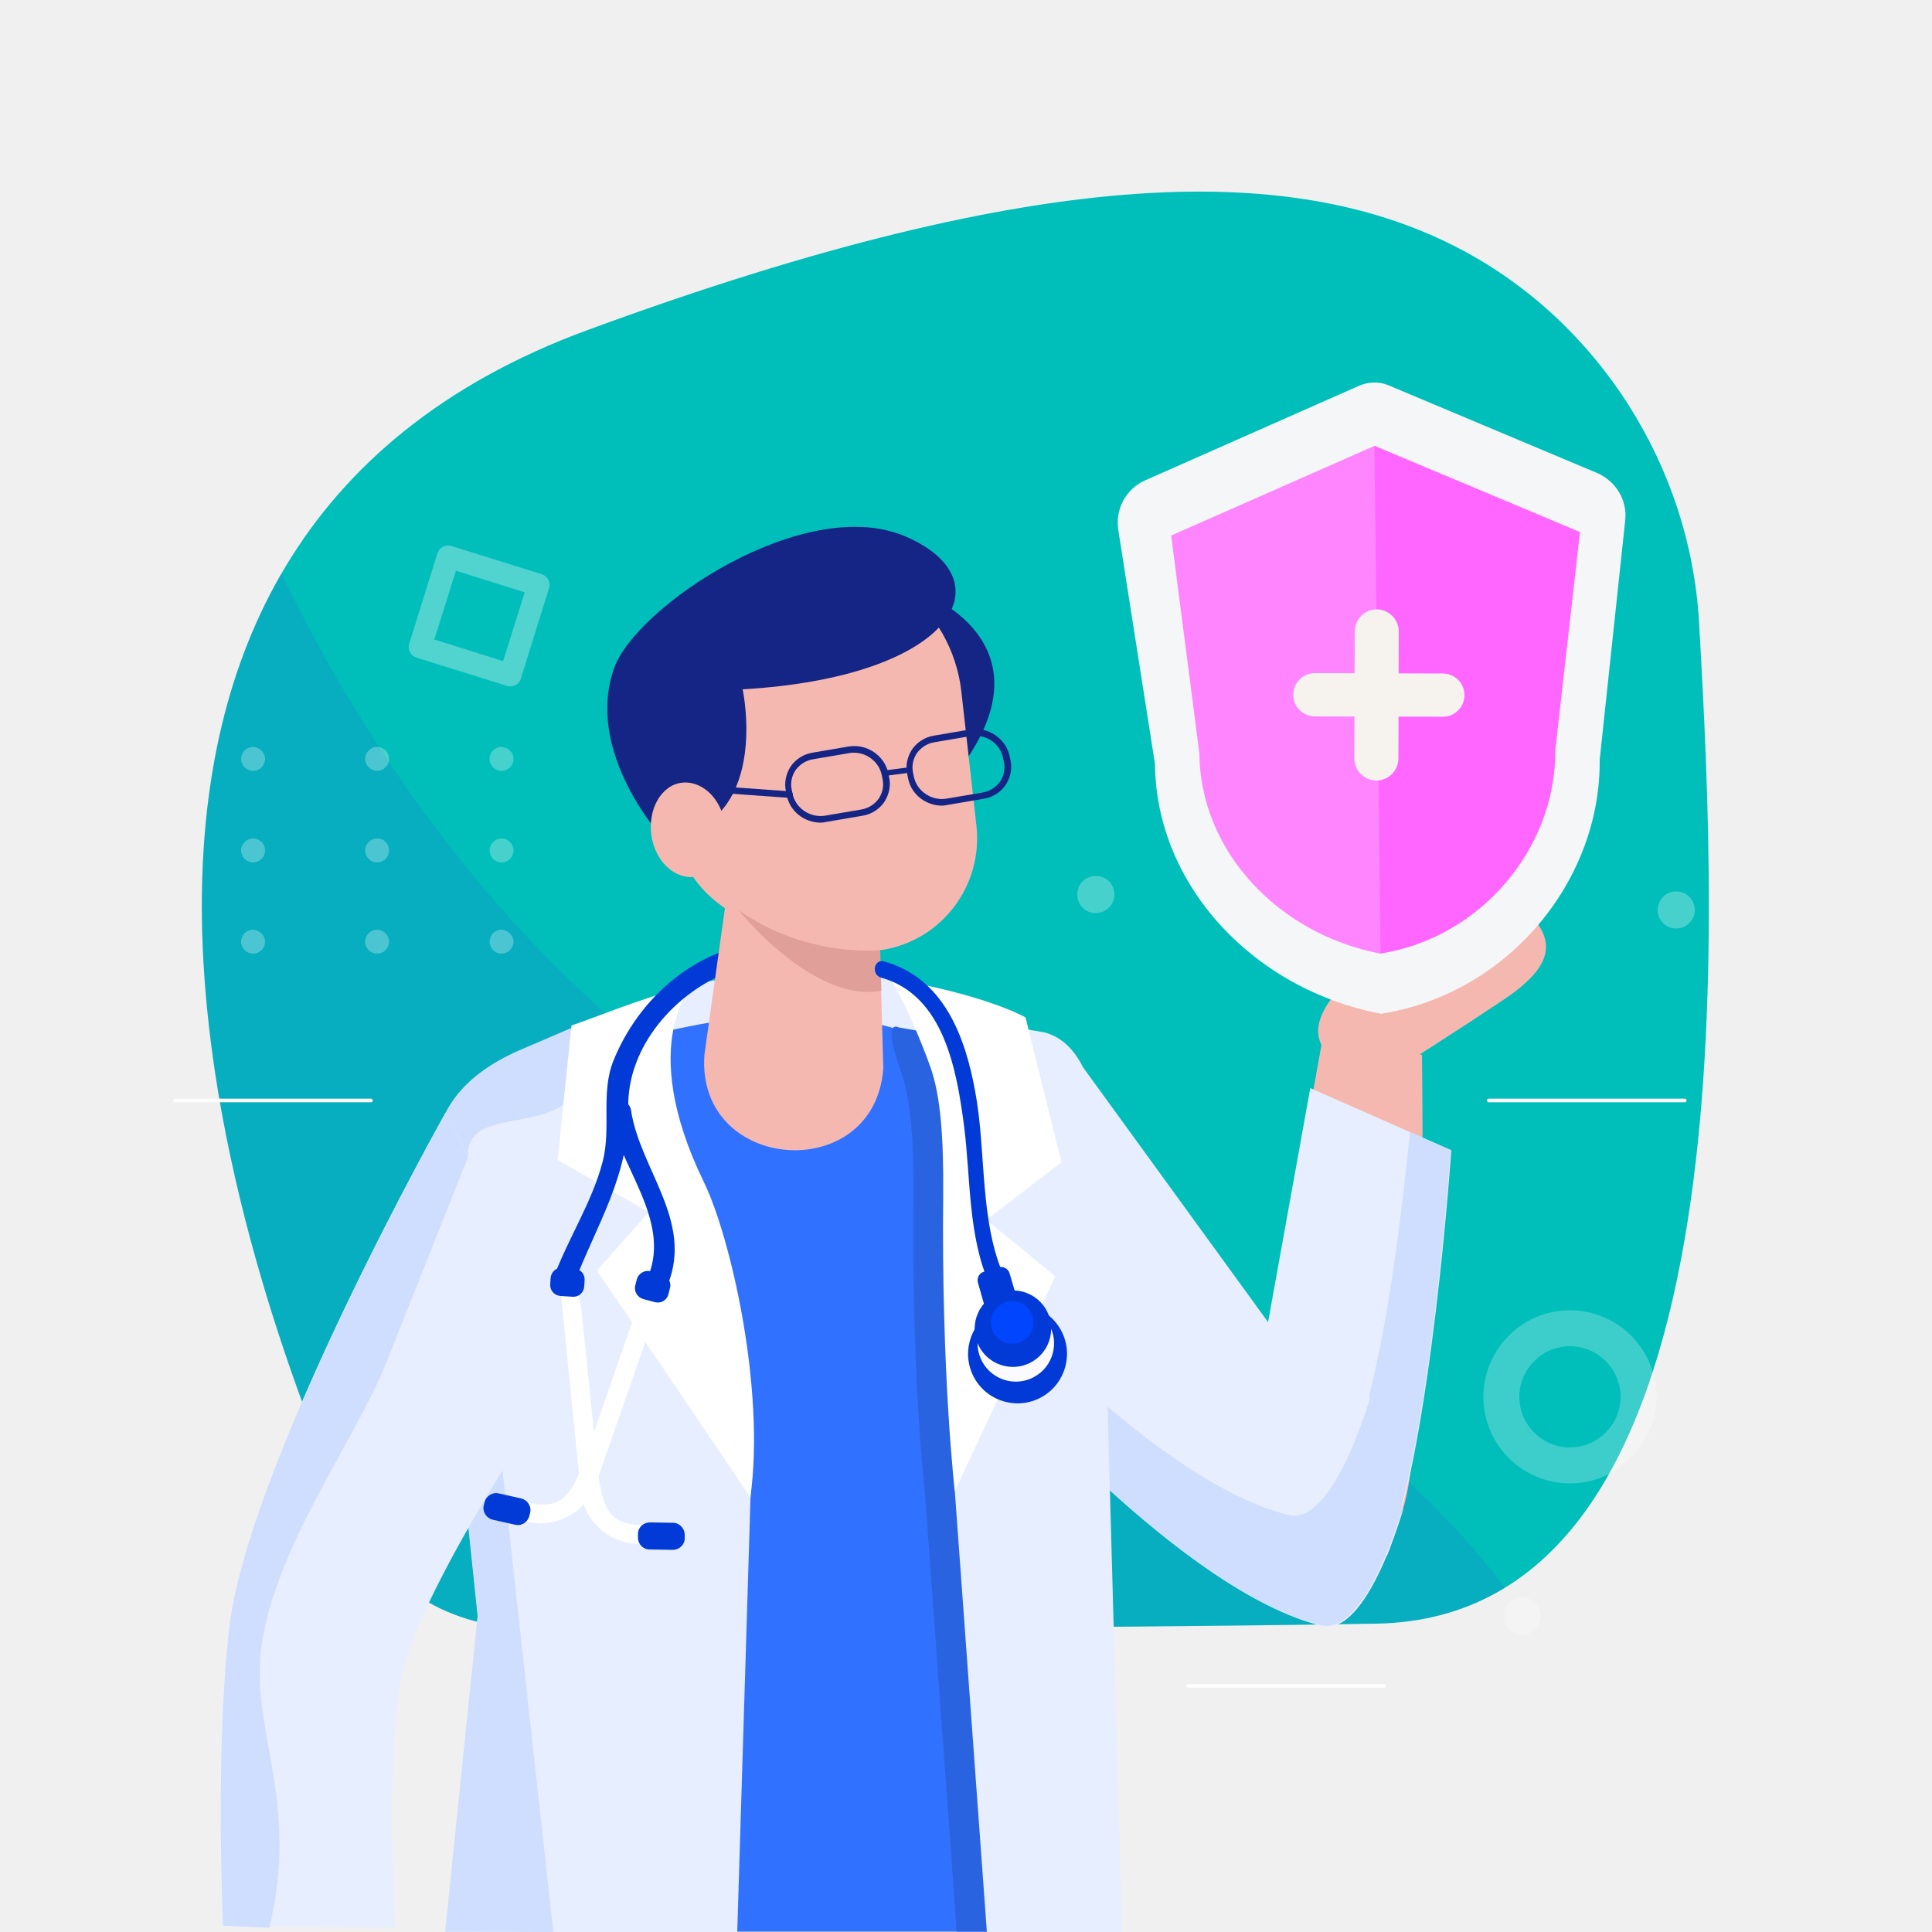
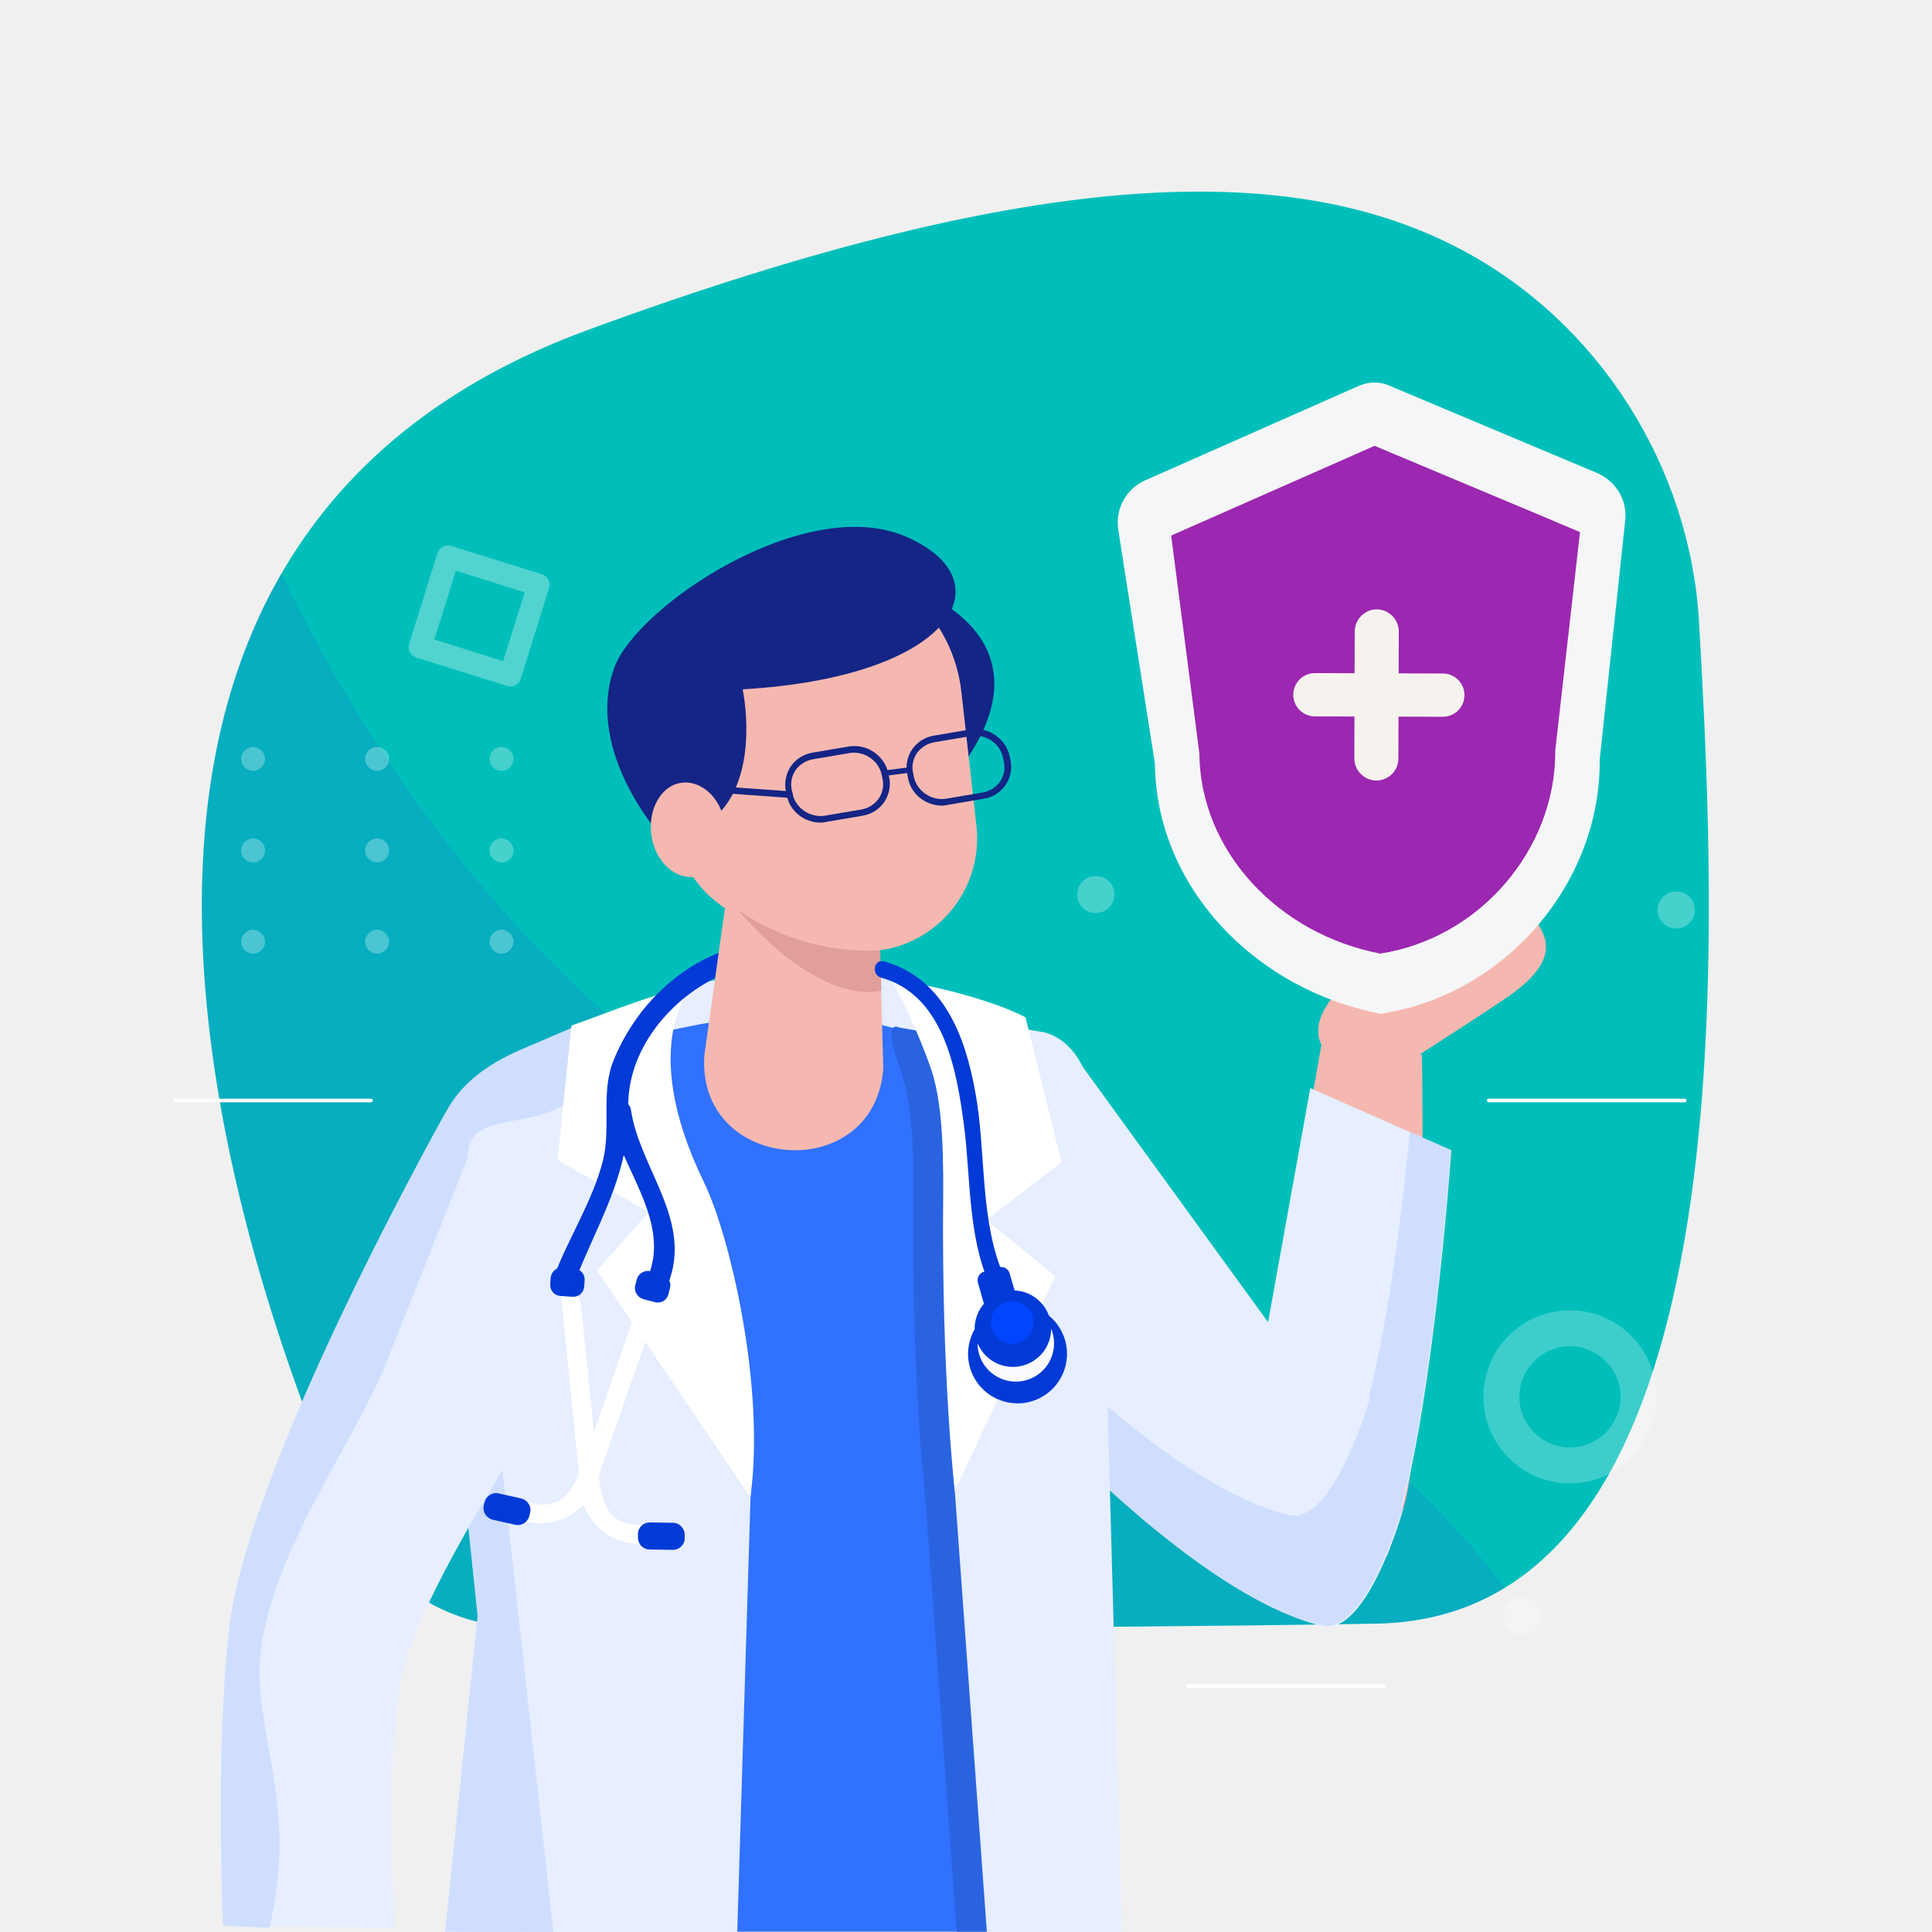
<svg xmlns="http://www.w3.org/2000/svg" version="1.1" id="Layer_1" x="0px" y="0px" viewBox="0 0 500 500" style="enable-background:new 0 0 500 500;" xml:space="preserve">
  <style type="text/css">
- 	.st0{fill:#00BFBA;}
- 	.st1{opacity:0.14;fill:#2B41E3;}
- 	.st2{opacity:0.28;}
- 	.st3{fill:#FFFFFF;}
- 	.st4{fill:#292685;}
- 	.st5{fill-rule:evenodd;clip-rule:evenodd;fill:#E6EEFF;}
- 	.st6{fill-rule:evenodd;clip-rule:evenodd;fill:#3071FF;}
- 	.st7{fill-rule:evenodd;clip-rule:evenodd;fill:#CFDEFF;}
- 	.st8{fill-rule:evenodd;clip-rule:evenodd;fill:#FFFFFF;}
- 	.st9{fill-rule:evenodd;clip-rule:evenodd;fill:#2A63E0;}
- 	.st10{fill-rule:evenodd;clip-rule:evenodd;fill:#F5B8B0;}
- 	.st11{fill:#F5F6F7;}
- 	.st12{fill:#FF85FF;}
- 	.st13{fill:#FF65FF;}
- 	.st14{fill:#F6F3EE;}
- 	.st15{fill:#013AD6;}
- 	.st16{fill-rule:evenodd;clip-rule:evenodd;fill:#142585;}
- 	.st17{fill-rule:evenodd;clip-rule:evenodd;fill:#E09F98;}
- 	.st18{fill:#142585;}
- 	.st19{fill:#FBFBFF;}
- 	.st20{fill:#0145FF;}
- 	.st21{opacity:0.32;}
- 	.st22{opacity:0.24;}
- 	.st23{fill:none;stroke:#FFFFFF;stroke-width:0.946;stroke-linecap:round;stroke-linejoin:round;stroke-miterlimit:10;}
- 	.st24{opacity:0.28;fill:#FFFFFF;}
- 	.st25{opacity:0.29;fill:#2D69ED;}
- 	.st26{opacity:0.25;fill:#D6E3FF;}
- 	.st27{fill:#3075FF;}
- 	.st28{fill:#1D59DE;}
- 	.st29{fill:#A1BFFF;}
- 	.st30{fill:#F0F5FF;}
- 	.st31{fill:#3071FF;}
- 	.st32{fill:#C2D5FF;}
- 	.st33{fill:#548CFF;}
- 	.st34{fill:#2C67DE;}
- 	.st35{fill:#82AAFF;}
- 	.st36{fill:#275ACF;}
- 	.st37{fill:#D9E5FF;}
- 	.st38{fill:#BA4ABA;}
- 	.st39{fill:#BDD1FF;}
- 	.st40{fill:none;stroke:#292685;stroke-linecap:round;stroke-linejoin:round;stroke-miterlimit:10;}
- 	.st41{fill:#FFFFFF;stroke:#FFFFFF;stroke-width:1.485;stroke-miterlimit:10;}
- 	.st42{fill:#ADC7FF;}
- 	.st43{fill:none;stroke:#FFFFFF;stroke-width:0.616;stroke-linecap:round;stroke-linejoin:round;stroke-miterlimit:10;}
- 	.st44{fill:none;stroke:#FFFFFF;stroke-width:0.569;stroke-linecap:round;stroke-linejoin:round;stroke-miterlimit:10;}
- 	.st45{opacity:0.33;fill:#2555C4;}
- 	.st46{fill:url(#SVGID_1_);}
- 	.st47{fill:#D6E3FF;}
- 	.st48{fill:none;stroke:#BFD3FF;stroke-width:1.083;stroke-miterlimit:10;}
- 	.st49{fill:#E6EDFF;}
- 	.st50{fill-rule:evenodd;clip-rule:evenodd;fill:#82AAFF;}
- 	.st51{fill:#F0F0F0;}
- </style>
+ 		.st0 {
+ 			fill: #00BFBA;
+ 		}
+ 
+ 		.st1 {
+ 			opacity: 0.14;
+ 			fill: #2B41E3;
+ 		}
+ 
+ 		.st2 {
+ 			opacity: 0.28;
+ 		}
+ 
+ 		.st3 {
+ 			fill: #FFFFFF;
+ 		}
+ 
+ 		.st4 {
+ 			fill: #292685;
+ 		}
+ 
+ 		.st5 {
+ 			fill-rule: evenodd;
+ 			clip-rule: evenodd;
+ 			fill: #E6EEFF;
+ 		}
+ 
+ 		.st6 {
+ 			fill-rule: evenodd;
+ 			clip-rule: evenodd;
+ 			fill: #3071FF;
+ 		}
+ 
+ 		.st7 {
+ 			fill-rule: evenodd;
+ 			clip-rule: evenodd;
+ 			fill: #CFDEFF;
+ 		}
+ 
+ 		.st8 {
+ 			fill-rule: evenodd;
+ 			clip-rule: evenodd;
+ 			fill: #FFFFFF;
+ 		}
+ 
+ 		.st9 {
+ 			fill-rule: evenodd;
+ 			clip-rule: evenodd;
+ 			fill: #2A63E0;
+ 		}
+ 
+ 		.st10 {
+ 			fill-rule: evenodd;
+ 			clip-rule: evenodd;
+ 			fill: #F5B8B0;
+ 		}
+ 
+ 		.st11 {
+ 			fill: #F5F6F7;
+ 		}
+ 
+ 		.st12 {
+ 			fill: #9C27B0;
+ 		}
+ 
+ 		.st13 {
+ 			fill: #9C27B0;
+ 		}
+ 
+ 		.st14 {
+ 			fill: #F6F3EE;
+ 		}
+ 
+ 		.st15 {
+ 			fill: #013AD6;
+ 		}
+ 
+ 		.st16 {
+ 			fill-rule: evenodd;
+ 			clip-rule: evenodd;
+ 			fill: #142585;
+ 		}
+ 
+ 		.st17 {
+ 			fill-rule: evenodd;
+ 			clip-rule: evenodd;
+ 			fill: #E09F98;
+ 		}
+ 
+ 		.st18 {
+ 			fill: #142585;
+ 		}
+ 
+ 		.st19 {
+ 			fill: #FBFBFF;
+ 		}
+ 
+ 		.st20 {
+ 			fill: #0145FF;
+ 		}
+ 
+ 		.st21 {
+ 			opacity: 0.32;
+ 		}
+ 
+ 		.st22 {
+ 			opacity: 0.24;
+ 		}
+ 
+ 		.st23 {
+ 			fill: none;
+ 			stroke: #FFFFFF;
+ 			stroke-width: 0.946;
+ 			stroke-linecap: round;
+ 			stroke-linejoin: round;
+ 			stroke-miterlimit: 10;
+ 		}
+ 
+ 		.st24 {
+ 			opacity: 0.28;
+ 			fill: #FFFFFF;
+ 		}
+ 
+ 		.st25 {
+ 			opacity: 0.29;
+ 			fill: #2D69ED;
+ 		}
+ 
+ 		.st26 {
+ 			opacity: 0.25;
+ 			fill: #D6E3FF;
+ 		}
+ 
+ 		.st27 {
+ 			fill: #3075FF;
+ 		}
+ 
+ 		.st28 {
+ 			fill: #1D59DE;
+ 		}
+ 
+ 		.st29 {
+ 			fill: #A1BFFF;
+ 		}
+ 
+ 		.st30 {
+ 			fill: #F0F5FF;
+ 		}
+ 
+ 		.st31 {
+ 			fill: #3071FF;
+ 		}
+ 
+ 		.st32 {
+ 			fill: #C2D5FF;
+ 		}
+ 
+ 		.st33 {
+ 			fill: #548CFF;
+ 		}
+ 
+ 		.st34 {
+ 			fill: #2C67DE;
+ 		}
+ 
+ 		.st35 {
+ 			fill: #82AAFF;
+ 		}
+ 
+ 		.st36 {
+ 			fill: #275ACF;
+ 		}
+ 
+ 		.st37 {
+ 			fill: #D9E5FF;
+ 		}
+ 
+ 		.st38 {
+ 			fill: #BA4ABA;
+ 		}
+ 
+ 		.st39 {
+ 			fill: #BDD1FF;
+ 		}
+ 
+ 		.st40 {
+ 			fill: none;
+ 			stroke: #292685;
+ 			stroke-linecap: round;
+ 			stroke-linejoin: round;
+ 			stroke-miterlimit: 10;
+ 		}
+ 
+ 		.st41 {
+ 			fill: #FFFFFF;
+ 			stroke: #FFFFFF;
+ 			stroke-width: 1.485;
+ 			stroke-miterlimit: 10;
+ 		}
+ 
+ 		.st42 {
+ 			fill: #ADC7FF;
+ 		}
+ 
+ 		.st43 {
+ 			fill: none;
+ 			stroke: #FFFFFF;
+ 			stroke-width: 0.616;
+ 			stroke-linecap: round;
+ 			stroke-linejoin: round;
+ 			stroke-miterlimit: 10;
+ 		}
+ 
+ 		.st44 {
+ 			fill: none;
+ 			stroke: #FFFFFF;
+ 			stroke-width: 0.569;
+ 			stroke-linecap: round;
+ 			stroke-linejoin: round;
+ 			stroke-miterlimit: 10;
+ 		}
+ 
+ 		.st45 {
+ 			opacity: 0.33;
+ 			fill: #2555C4;
+ 		}
+ 
+ 		.st46 {
+ 			fill: url(#SVGID_1_);
+ 		}
+ 
+ 		.st47 {
+ 			fill: #D6E3FF;
+ 		}
+ 
+ 		.st48 {
+ 			fill: none;
+ 			stroke: #BFD3FF;
+ 			stroke-width: 1.083;
+ 			stroke-miterlimit: 10;
+ 		}
+ 
+ 		.st49 {
+ 			fill: #E6EDFF;
+ 		}
+ 
+ 		.st50 {
+ 			fill-rule: evenodd;
+ 			clip-rule: evenodd;
+ 			fill: #82AAFF;
+ 		}
+ 
+ 		.st51 {
+ 			fill: #F0F0F0;
+ 		}
+ 	</style>
  <g>
    <path class="st0" d="M135.5,421.2c-20.2-0.1-38.3-12.1-46.3-30.7C58.4,318.8,0.5,141.1,152.1,85.4c119.7-44,183.9-43,225.9-20.9   c35.9,18.9,59.4,56.4,61.7,96.4c4.8,83.1,13,257.8-83.7,259.3C269.5,421.6,181.2,421.4,135.5,421.2z" />
    <path class="st1" d="M389.5,410.9c-20.2-26.6-63.2-68.4-147.6-97.9C147.5,280.1,95.2,195,72.8,148.4   c-44.4,76.8-6.5,188.7,16.4,242.1c7.9,18.5,26.1,30.6,46.3,30.7c45.7,0.2,134,0.4,220.5-1C368.9,420,380,416.7,389.5,410.9z" />
  </g>
  <g>
    <g class="st2">
      <path class="st3" d="M68.6,196.4c0,1.7-1.4,3.1-3.1,3.1c-1.7,0-3.1-1.4-3.1-3.1c0-1.7,1.4-3.1,3.1-3.1    C67.2,193.4,68.6,194.7,68.6,196.4z" />
      <path class="st3" d="M100.7,196.4c0,1.7-1.4,3.1-3.1,3.1c-1.7,0-3.1-1.4-3.1-3.1c0-1.7,1.4-3.1,3.1-3.1    C99.4,193.4,100.7,194.7,100.7,196.4z" />
      <path class="st3" d="M132.9,196.4c0,1.7-1.4,3.1-3.1,3.1c-1.7,0-3.1-1.4-3.1-3.1c0-1.7,1.4-3.1,3.1-3.1    C131.5,193.4,132.9,194.7,132.9,196.4z" />
      <path class="st3" d="M68.6,220.1c0,1.7-1.4,3.1-3.1,3.1c-1.7,0-3.1-1.4-3.1-3.1c0-1.7,1.4-3.1,3.1-3.1    C67.2,217,68.6,218.4,68.6,220.1z" />
      <path class="st3" d="M100.7,220.1c0,1.7-1.4,3.1-3.1,3.1c-1.7,0-3.1-1.4-3.1-3.1c0-1.7,1.4-3.1,3.1-3.1    C99.4,217,100.7,218.4,100.7,220.1z" />
      <path class="st3" d="M132.9,220.1c0,1.7-1.4,3.1-3.1,3.1c-1.7,0-3.1-1.4-3.1-3.1c0-1.7,1.4-3.1,3.1-3.1    C131.5,217,132.9,218.4,132.9,220.1z" />
      <path class="st3" d="M68.6,243.7c0,1.7-1.4,3.1-3.1,3.1c-1.7,0-3.1-1.4-3.1-3.1c0-1.7,1.4-3.1,3.1-3.1    C67.2,240.7,68.6,242.1,68.6,243.7z" />
      <path class="st3" d="M100.7,243.7c0,1.7-1.4,3.1-3.1,3.1c-1.7,0-3.1-1.4-3.1-3.1c0-1.7,1.4-3.1,3.1-3.1    C99.4,240.7,100.7,242.1,100.7,243.7z" />
      <path class="st3" d="M132.9,243.7c0,1.7-1.4,3.1-3.1,3.1c-1.7,0-3.1-1.4-3.1-3.1c0-1.7,1.4-3.1,3.1-3.1    C131.5,240.7,132.9,242.1,132.9,243.7z" />
    </g>
    <path class="st4" d="M237,309.5c0,2-1.7,3.5-3.8,3.5c-2.1,0-3.8-1.6-3.8-3.5c0-2,1.7-3.5,3.8-3.5C235.3,306,237,307.6,237,309.5z" />
    <path class="st5" d="M179.6,254.5c20.4-3,32-4.7,50.9-1.3c10.7,6.3,22.6,23.1,26.8,37.9L225,311.7L151.2,273L179.6,254.5z" />
    <path class="st6" d="M265,274.5c-21.2-1-27.8-10.5-56-11.9c-25.7-1.2-49.8,9.8-69.5,8.9c-9.2-0.4-19.5,34.1-18.3,43.2   c7.7,58.9,8.8,160.4,8.8,160.4c7,9.5,14,17.8,20.9,24.8l121.2,0c5.1-5.5,10.2-11.8,15.3-18.7C287.5,481.3,273.6,274.9,265,274.5z" />
    <path class="st5" d="M280.2,276.1l83,114.3c0,0-9.3,33.2-21,30.4c-36.2-8.7-84.8-65.5-84.8-65.5L280.2,276.1z" />
    <path class="st5" d="M190.8,500l3.5-114.6l-26.7-118.5l-19.3-0.9l-14,6c-15.7,7-23,17.3-22.3,34.1l11.7,112.2l-8.4,81.7L190.8,500z   " />
    <path class="st7" d="M143.2,500l-22.1-200.5c-0.6-12.4,17.4-6.7,26.6-15l19.8-17.7l-19.3-0.9l-14,6c-15.7,7-23,17.3-22.3,34.1   l11.7,112.2l-8.4,81.7L143.2,500z" />
    <path class="st8" d="M179.6,254.5c0,0-15.2,15,2.6,51.5c6.8,14,15.9,53.2,12,81.5l-39.7-58.7l13.4-15.1l-23.6-13.5l3.6-34.8   C159.3,261.4,159.6,260.7,179.6,254.5z" />
    <path class="st9" d="M282.7,500l-4.7-169.3c-0.7-16.6,3.4-57.4-15.3-62.6l-4.2-0.7l-0.7,5.2c0,0-0.5-2.6-25.2-6.7   c0,0-4.5-2.7,0.4,10.9c2.8,7.7,3.5,18.7,3.4,33.2c-0.5,45.5,2.8,75,3,76.7l8.2,113.2H282.7z" />
    <path class="st5" d="M115.3,288c0,0-51.1,90.8-56,133.5c-2.7,23.9-2.4,54.6-1.6,76.9l44.5,0.5c-1.1-23.1-1.5-53.8,2.6-68.4   c7-25.2,43.4-78.1,43.4-78.1L115.3,288z" />
    <path class="st7" d="M115.3,288c0,0-51.1,90.8-56,133.5c-2.7,23.9-2.4,54.6-1.6,76.9l12,0.5c8.2-33.8-5.7-52-1.8-74.5   c4.5-26.1,24.3-52,32.3-72.3c14-35.3,20.9-52.6,20.9-52.6L115.3,288z" />
    <path class="st10" d="M392.7,202.4c0,0,11.1-20.5,4.2-26.4s-20.6,31.9-20.6,31.9l14.1,8L392.7,202.4z" />
    <path class="st10" d="M362.8,275.8c0,0,13.7-8.6,26.5-17.2c14-9.4,13.9-16.6,2.5-25.7c-3.2-2.5-14.8-1.1-14.8-1.1l-18.2,14.5   c0,0-23,13.7-16.5,24.7C348.9,282.1,362.8,275.8,362.8,275.8z" />
    <path class="st10" d="M323,376.6L342.6,267l25.4,6c0,0,1.7,112.7-6.3,120.1C353.8,400.4,324.3,416.1,323,376.6z" />
    <path class="st5" d="M339.1,281.6l36.5,16.1c0,0-5.2,76.3-16.6,104.8l-19.7,9.2l-20.4-18.1L339.1,281.6z" />
    <path class="st7" d="M375.4,297.6l-10.5-4.6c-2,20.1-5.5,48.5-10.6,68.3l0.3,0.4c0,0-1.6,5.6-4.3,12c0,0,0,0,0,0l0,0   c-3.8,9.2-9.9,20-16.7,18.4c-24.7-5.9-55.2-34.3-72.1-51.8l-4.3,14.8c0,0,48.6,56.8,84.8,65.5c6.8,1.6,12.9-9.2,16.7-18.4l0,0   c0,0,0,0,0,0c2.7-6.4,4.3-12,4.3-12l-0.3-0.4C371.4,356.3,375.4,297.6,375.4,297.6z" />
    <g>
      <path class="st11" d="M357.1,262.4l0.5,0c-33-6.2-58.4-33.1-58.7-64.7l-9.5-60.6c-0.8-5.4,2-10.6,7-12.8l55.4-24.5    c2.4-1,5.1-1.1,7.5-0.1l54,22.7c4.9,2.1,7.9,7.1,7.3,12.3l-6.6,61.9C414.3,228.3,389.8,257.5,357.1,262.4z" />
      <path class="st12" d="M356.9,246.8l0.4,0c-26.4-5-46.7-26.5-46.9-51.8l-7.3-56.4l52.6-23.2l46.2,19.4l0.5,59.4    C402.7,219.5,383.1,242.9,356.9,246.8z" />
      <path class="st13" d="M356.9,246.8l0.4,0l-1.6-131.4l53.2,22.3l-6.4,56.5C402.7,219.5,383.1,242.9,356.9,246.8z" />
      <path class="st14" d="M356.2,202L356.2,202c-3.1,0-5.7-2.6-5.7-5.7l0.1-32.9c0-3.1,2.6-5.7,5.7-5.7l0,0c3.1,0,5.7,2.6,5.7,5.7    l-0.1,32.9C361.9,199.5,359.3,202,356.2,202z" />
      <path class="st14" d="M334.7,179.8L334.7,179.8c0-3.1,2.5-5.6,5.6-5.6l33.1,0.1c3.1,0,5.6,2.5,5.6,5.6v0c0,3.1-2.5,5.6-5.6,5.6    l-33.1-0.1C337.2,185.4,334.7,182.9,334.7,179.8z" />
    </g>
    <g>
      <g>
        <path class="st15" d="M187.3,246.1c-13,4.7-23.3,15.5-28.5,28.3c-3.4,8.3-0.6,17.5-2.8,26.1c-2.7,10.5-8.8,19.7-12.6,29.8     c-1.2,3.3,3.8,5.6,5,2.3c6-15.8,14.6-28.4,14.2-45.9c-0.4-15.8,12.3-30.2,26.7-35.4C192.7,250,190.7,244.9,187.3,246.1     L187.3,246.1z" />
      </g>
    </g>
    <g>
      <g>
        <path class="st15" d="M157.8,287.8c2.1,13.7,15.9,27.7,10,42.4c-1.3,3.3,3.7,5.5,5,2.3c6.7-16.5-7.2-29.9-9.5-45.2     C162.7,283.7,157.2,284.3,157.8,287.8L157.8,287.8z" />
      </g>
    </g>
    <path class="st3" d="M150.5,339.1l4.3,42.2c1.3,9.1,2.7,14.2,14,13.3c0,1.6,0.1,3.2,0,4.7l-1.8,0.2c-8.3,0.8-15.8-5.2-16.7-13.5   l-5.1-50.6C144.4,327.2,149.6,331,150.5,339.1z" />
    <path class="st15" d="M174.2,394.1l-6-0.1c-1.7,0-3.1,1.3-3.1,3l0,0.9c0,1.7,1.3,3.1,3,3.1l6,0.1c1.7,0,3.1-1.3,3.1-3l0-0.9   C177.2,395.5,175.8,394.1,174.2,394.1z" />
    <path class="st3" d="M164.9,338.4l-13.9,40.1c-3.3,8.6-5.9,13.2-16.7,9.7c-0.4,1.5-0.8,3.1-1.1,4.6l1.7,0.6   c7.9,2.7,16.6-1.4,19.3-9.3l16.7-48C173.5,328.2,167.6,330.7,164.9,338.4z" />
    <path class="st15" d="M129.1,386.5l5.8,1.3c1.6,0.4,2.7,2,2.3,3.7l-0.2,0.8c-0.4,1.6-2,2.7-3.7,2.3l-5.8-1.3   c-1.6-0.4-2.7-2-2.3-3.7l0.2-0.8C125.8,387.1,127.5,386.1,129.1,386.5z" />
    <path class="st15" d="M148.2,335.6l-3.1-0.2c-1.6-0.1-2.8-1.4-2.7-3l0.1-1.6c0.1-1.6,1.4-2.8,3-2.7l3.1,0.2c1.6,0.1,2.8,1.4,2.7,3   l-0.1,1.6C151.1,334.5,149.8,335.7,148.2,335.6z" />
    <path class="st15" d="M169.5,337l-3-0.8c-1.5-0.4-2.5-2-2.1-3.5l0.4-1.6c0.4-1.5,2-2.5,3.5-2.1l3,0.8c1.5,0.4,2.5,2,2.1,3.5   l-0.4,1.6C172.6,336.5,171.1,337.4,169.5,337z" />
    <path class="st16" d="M238.8,153.5c0,0,33.6,12.3,10.3,44.5S238.8,153.5,238.8,153.5L238.8,153.5z" />
    <path class="st10" d="M248.8,179c-1.2-10.8-6.9-20.7-15.6-27.2c-8.7-6.5-19.7-9.2-30.5-7.3l0,0c-20.8,3.6-35.1,22.7-32.8,43.7   c1.4,12.1,4.4,16.5,5.6,27.9c2.6,26.6,46.1,30.9,53.1,29.7c15.3-2.6,25.8-16.7,24.1-32.1C251.5,203.1,250.1,190.7,248.8,179   L248.8,179z" />
    <path class="st10" d="M182.3,273l7.4-52.9l37.5,7.3l1.4,49C226.5,306.9,180.1,303.6,182.3,273L182.3,273z" />
    <path class="st16" d="M192.2,178.4c0,0,7.7,35.7-20.6,38.6c0,0-20.4-22.1-12.7-44c5.5-15.9,49.4-45.5,75.6-34.1   C260.6,150.2,246.9,175.2,192.2,178.4L192.2,178.4z" />
    <path class="st17" d="M227.8,245.9c0,0-19,2.1-36.7-10.4c0,0,19.3,24.2,37,20.9L227.8,245.9z" />
    <g>
      <g>
        <path class="st18" d="M243.8,208.5c-4.2,0-8-2.9-8.8-7.1l-0.2-1c-0.5-2.2,0-4.5,1.2-6.4c1.3-1.9,3.3-3.2,5.6-3.6l9.4-1.6     c4.7-0.8,9.3,2.3,10.3,6.9l0.2,1c0.5,2.2,0,4.5-1.2,6.4c-1.3,1.9-3.3,3.2-5.6,3.6l-9.4,1.6C244.8,208.4,244.3,208.5,243.8,208.5z      M252.4,190.4c-0.4,0-0.8,0-1.2,0.1l-9.4,1.6c-1.8,0.3-3.4,1.3-4.5,2.8c-1,1.5-1.4,3.3-1,5.1l0.2,1c0.8,3.8,4.6,6.3,8.4,5.7     l9.4-1.6c1.8-0.3,3.4-1.3,4.5-2.8c1-1.5,1.4-3.3,1-5.1l-0.2-1C258.9,192.7,255.8,190.4,252.4,190.4z" />
      </g>
    </g>
    <g>
      <g>
        <path class="st18" d="M212.4,212.9c-4.2,0-8-2.9-8.8-7.1l-0.2-1c-0.5-2.2,0-4.5,1.2-6.4c1.3-1.9,3.3-3.2,5.6-3.6l9.4-1.6     c4.7-0.8,9.3,2.3,10.3,6.9l0.2,1c0.5,2.2,0,4.5-1.2,6.4c-1.3,1.9-3.3,3.2-5.6,3.6l0,0l-9.4,1.6     C213.4,212.8,212.9,212.9,212.4,212.9z M221,194.8c-0.4,0-0.8,0-1.2,0.1l-9.4,1.6c-1.8,0.3-3.4,1.3-4.5,2.8c-1,1.5-1.4,3.3-1,5.1     l0.2,1c0.8,3.8,4.6,6.3,8.4,5.7l9.4-1.6c1.8-0.3,3.4-1.3,4.5-2.8c1-1.5,1.4-3.3,1-5.1l-0.2-1C227.5,197.2,224.4,194.8,221,194.8z      M223.2,210.3L223.2,210.3L223.2,210.3z" />
      </g>
    </g>
    <g>
      <g>
        <path class="st18" d="M204.4,206.5C204.4,206.5,204.4,206.5,204.4,206.5l-34.8-2.5c-0.5,0-0.8-0.4-0.8-0.9c0-0.5,0.4-0.8,0.9-0.8     l34.7,2.5c0.5,0,0.8,0.4,0.8,0.9C205.2,206.1,204.9,206.5,204.4,206.5z" />
      </g>
    </g>
    <path class="st10" d="M176.2,202.6c5.3-0.8,10.4,3.9,11.4,10.6c1.1,6.7-2.3,12.8-7.6,13.7c-5.3,0.8-10.4-3.9-11.4-10.6   C167.6,209.6,171,203.4,176.2,202.6L176.2,202.6z" />
    <path class="st5" d="M255.4,500l-9.7-133.4l4.2-81.5l12.3-19.3l8.2,1.4c18.7,5.2,14.6,46,15.3,62.6l4.7,170.2H255.4z" />
    <path class="st8" d="M240.7,275.9c2.8,7.7,3.5,18.7,3.4,33.2c-0.5,46.9,3,76.8,3,76.8l26-55.6l-17.8-14.6l19.4-14.9l-9.3-37.5   c0,0-10.2-5.9-34.9-10C230.5,253.3,235.8,262.3,240.7,275.9z" />
    <g>
      <g>
        <path class="st15" d="M260.1,330.9c-6.7-14.5-4.8-32.8-7.7-48.3c-2.6-14.4-8.2-29.5-23.6-33.8c-2.6-0.7-3.4,3.4-0.8,4.2     c16.3,4.5,19.6,24,21.5,38.4c1.7,13.3,1,28.6,6.6,41C257.2,334.8,261.2,333.4,260.1,330.9L260.1,330.9z" />
      </g>
      <ellipse transform="matrix(0.8631 -0.5051 0.5051 0.8631 -140.9041 180.9488)" class="st15" cx="263.3" cy="350.4" rx="12.8" ry="12.8" />
      <path class="st15" d="M264.5,340.5l-8.3,2.4l-3.1-10.9c-0.4-1.3,0.4-2.6,1.6-2.9l3.7-1.1c1.3-0.4,2.6,0.4,2.9,1.6L264.5,340.5z" />
      <ellipse transform="matrix(0.9198 -0.3923 0.3923 0.9198 -115.3252 130.9881)" class="st19" cx="262.9" cy="347.7" rx="9.9" ry="9.9" />
      <ellipse transform="matrix(0.318 -0.9481 0.9481 0.318 -147.255 482.9917)" class="st15" cx="262.1" cy="343.9" rx="9.9" ry="9.9" />
      <path class="st20" d="M267,340c1.2,2.8,0,6-2.8,7.3c-2.8,1.2-6,0-7.3-2.8c-1.2-2.8,0-6,2.8-7.3C262.5,336,265.7,337.2,267,340z" />
    </g>
    <path class="st18" d="M234.5,200.1l-4.6,0.6c-0.4,0.1-0.8-0.2-0.8-0.6l0,0c-0.1-0.4,0.2-0.8,0.6-0.8l4.6-0.6   c0.4-0.1,0.8,0.2,0.8,0.6l0,0C235.2,199.6,234.9,200,234.5,200.1z" />
    <g class="st21">
      <path class="st3" d="M131.2,177.5l-23.4-7.3c-1.5-0.5-2.4-2.1-1.9-3.6l7.3-23.4c0.5-1.5,2.1-2.4,3.6-1.9l23.4,7.3    c1.5,0.5,2.4,2.1,1.9,3.6l-7.3,23.4C134.4,177.1,132.8,178,131.2,177.5z M112.4,165.5l17.8,5.6l5.6-17.8l-17.8-5.6L112.4,165.5z" />
    </g>
    <g class="st22">
      <path class="st3" d="M406.3,383.9c-12.3,0-22.4-10-22.4-22.4c0-12.3,10-22.4,22.4-22.4c12.3,0,22.4,10,22.4,22.4    C428.7,373.8,418.6,383.9,406.3,383.9z M406.3,348.4c-7.2,0-13.1,5.9-13.1,13.1c0,7.2,5.9,13.1,13.1,13.1s13.1-5.9,13.1-13.1    C419.4,354.3,413.5,348.4,406.3,348.4z" />
    </g>
    <path class="st23" d="M385.3,284.8c3.7,0,50.7,0,50.7,0" />
    <path class="st23" d="M307.5,436.3c3.7,0,50.7,0,50.7,0" />
    <path class="st23" d="M45.3,284.8c3.7,0,50.7,0,50.7,0" />
    <path class="st24" d="M398.8,418.2c0,2.6-2.1,4.8-4.8,4.8c-2.6,0-4.8-2.1-4.8-4.8c0-2.6,2.1-4.8,4.8-4.8   C396.6,413.4,398.8,415.6,398.8,418.2z" />
    <path class="st24" d="M438.6,235.5c0,2.6-2.1,4.8-4.8,4.8c-2.6,0-4.8-2.1-4.8-4.8c0-2.6,2.1-4.8,4.8-4.8   C436.5,230.7,438.6,232.8,438.6,235.5z" />
    <path class="st24" d="M288.4,231.5c0,2.6-2.1,4.8-4.8,4.8s-4.8-2.1-4.8-4.8s2.1-4.8,4.8-4.8S288.4,228.8,288.4,231.5z" />
  </g>
</svg>
